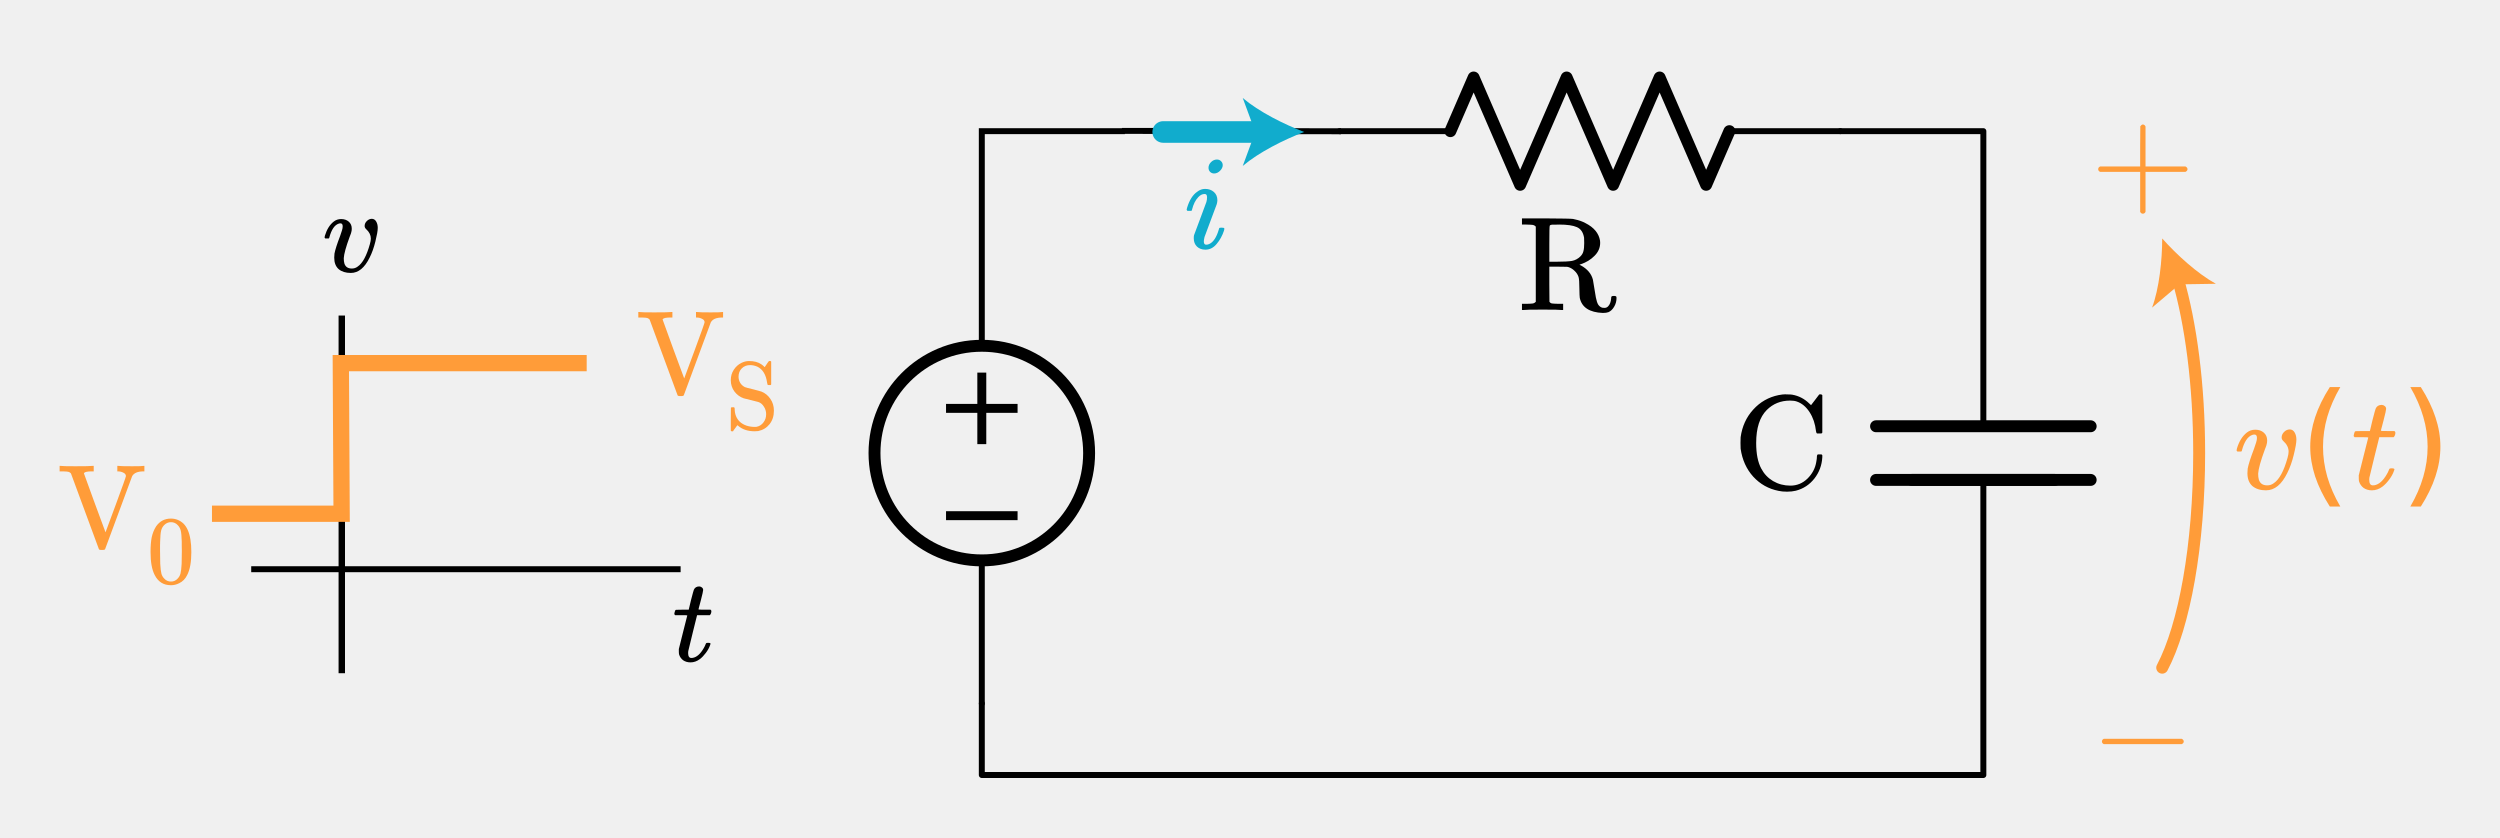
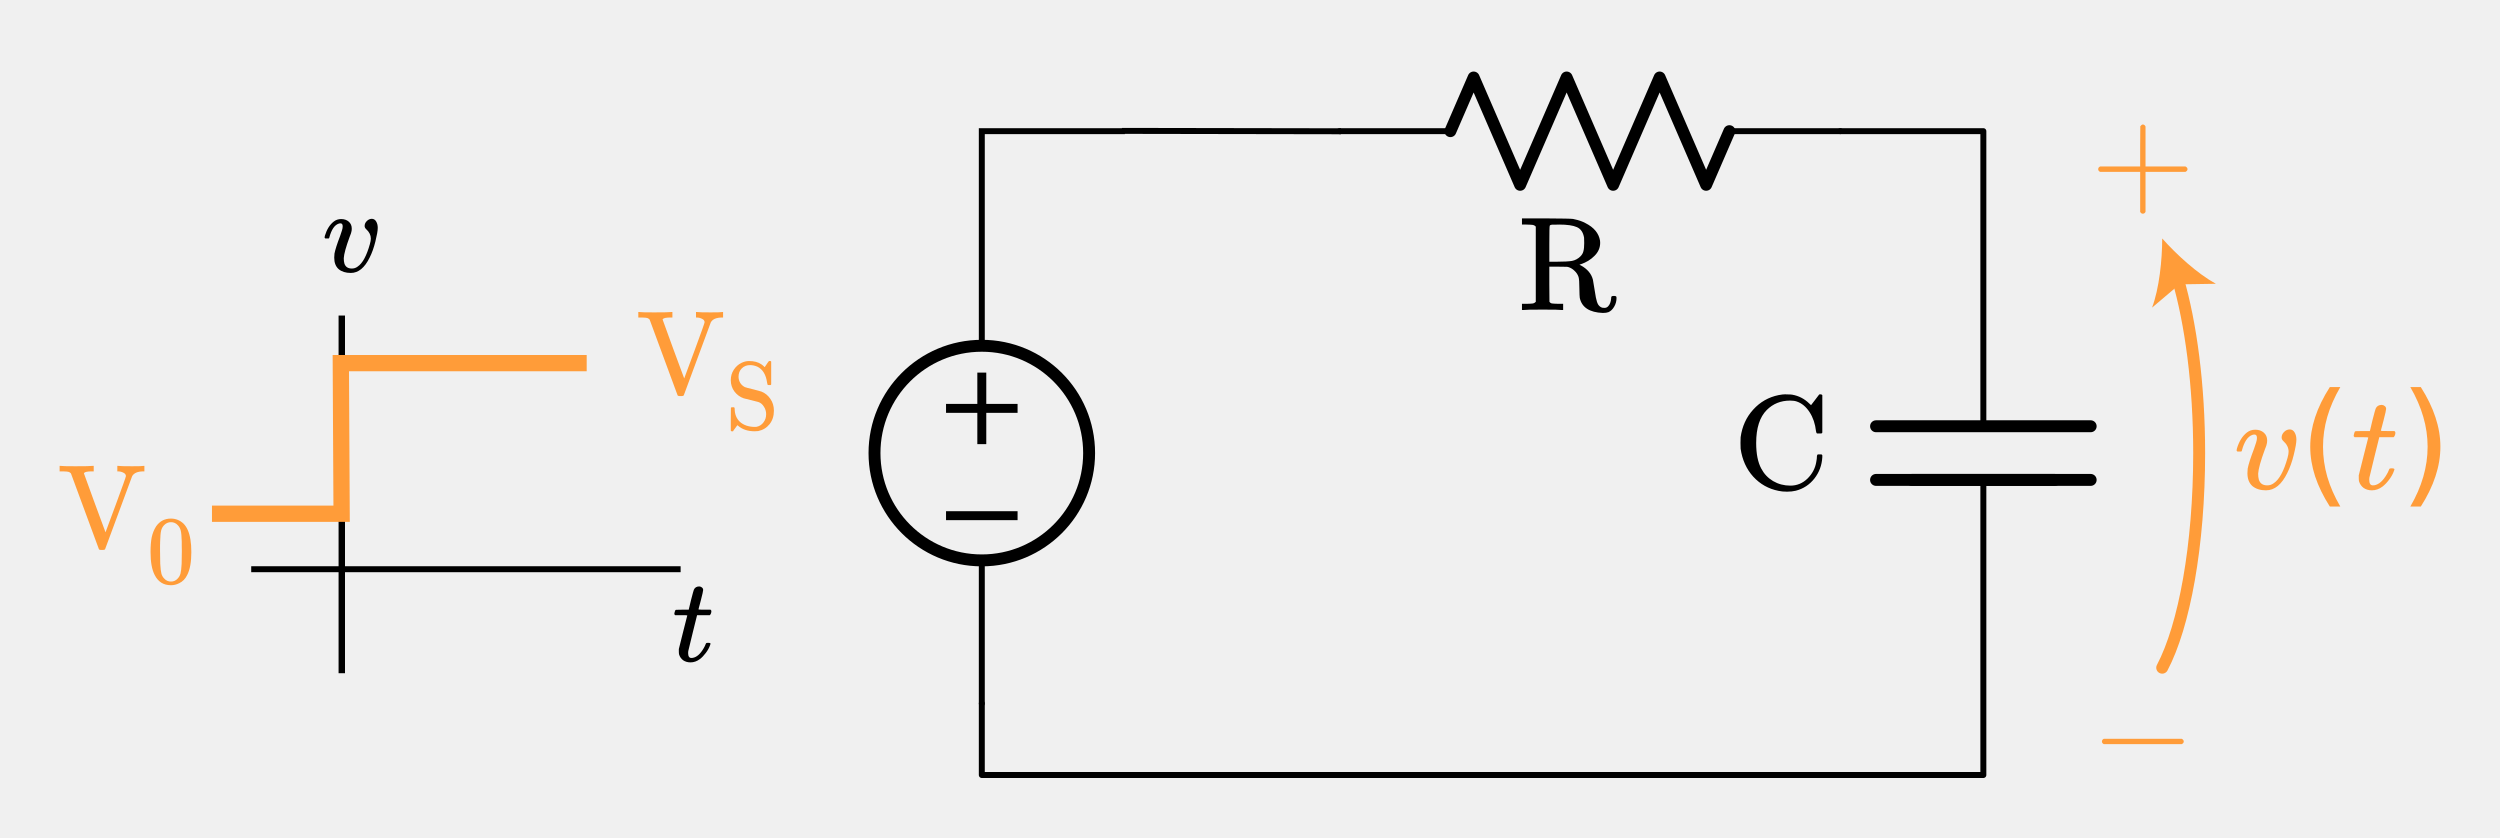
<svg xmlns="http://www.w3.org/2000/svg" version="1.1" id="Layer_1" x="0px" y="0px" viewBox="0 0 419.35 140.5" xml:space="preserve" width="419.35" height="140.5">
  <defs id="defs4921" />
  <style type="text/css" id="style4823">
	.st0{fill:none;stroke:#000000;stroke-width:0.5;stroke-linecap:round;stroke-miterlimit:10;}
	.st1{fill:none;stroke:#000000;stroke-width:0.5;stroke-miterlimit:10;}
	.st2{fill:none;stroke:#11ACCD;stroke-width:3;stroke-linecap:round;stroke-miterlimit:10;}
	.st3{fill:#11ACCD;}
	.st4{fill:none;stroke:#11ACCD;stroke-width:4;stroke-miterlimit:10;}
	.st5{fill:none;stroke:#000000;stroke-linecap:round;stroke-linejoin:round;stroke-miterlimit:10;}
	.st6{fill:none;stroke:#000000;stroke-width:2;stroke-linecap:round;stroke-linejoin:round;stroke-miterlimit:10;}
	.st7{fill:none;stroke:#000000;stroke-width:2;stroke-miterlimit:10;}
	.st8{fill:none;stroke:#000000;stroke-linecap:round;stroke-miterlimit:10;}
	.st9{fill:none;stroke:#000000;stroke-width:1.5;stroke-miterlimit:10;}
	.st10{fill:none;stroke:#000000;stroke-width:1.5;stroke-linecap:round;stroke-miterlimit:10;}
	.st11{fill:none;stroke:#000000;stroke-width:2;stroke-linecap:round;stroke-miterlimit:10;}
	.st12{fill:none;}
	.st13{stroke:#000000;stroke-linecap:round;stroke-linejoin:round;stroke-miterlimit:10;}
	.st14{fill:none;stroke:#000000;stroke-miterlimit:10;}
	.st15{fill:#FFFFFF;stroke:#000000;stroke-miterlimit:10;}
	.st16{fill:#FF9C39;}
	.st17{fill:none;stroke:#E07D10;stroke-width:2;stroke-linecap:round;stroke-miterlimit:10;}
	.st18{fill:#E07D10;}
	.st19{fill:none;stroke:#FF9C39;stroke-width:2;stroke-linecap:round;stroke-miterlimit:10;}
	.st20{fill:none;stroke:#FF9C39;stroke-width:3;stroke-linecap:round;stroke-miterlimit:10;}
	.st21{fill:none;stroke:#1FAB54;stroke-width:3;stroke-miterlimit:10;}
	.st22{fill:#1FAB54;}
	.st23{font-family:'KaTeX_Main-Regular';}
	.st24{font-size:21px;}
	.st25{font-family:'KaTeX_Main-Italic';}
	.st26{fill:none;stroke:#11ACCD;stroke-width:2;stroke-linecap:round;stroke-miterlimit:10;}
</style>
  <circle style="fill:none;stroke:#000000;stroke-width:2;stroke-miterlimit:10" id="circle4843" r="18" cy="76" cx="164.688" class="st7" />
  <path style="color:#000000;font-style:normal;font-variant:normal;font-weight:normal;font-stretch:normal;font-size:medium;line-height:normal;font-family:sans-serif;text-indent:0;text-align:start;text-decoration:none;text-decoration-line:none;text-decoration-style:solid;text-decoration-color:#000000;letter-spacing:normal;word-spacing:normal;text-transform:none;direction:ltr;block-progression:tb;writing-mode:lr-tb;baseline-shift:baseline;text-anchor:start;white-space:normal;clip-rule:nonzero;display:inline;overflow:visible;visibility:visible;opacity:1;isolation:auto;mix-blend-mode:normal;color-interpolation:sRGB;color-interpolation-filters:linearRGB;solid-color:#000000;solid-opacity:1;fill:#000000;fill-opacity:1;fill-rule:nonzero;stroke:none;stroke-width:1;stroke-linecap:round;stroke-linejoin:miter;stroke-miterlimit:10;stroke-dasharray:none;stroke-dashoffset:0;stroke-opacity:1;color-rendering:auto;image-rendering:auto;shape-rendering:auto;text-rendering:auto;enable-background:accumulate" d="m 164.188,21.5 0,36.5 a 0.5,0.5 0 1 0 1,0 l 0,-35.5 11.465,0 12.035,0 0,-1 -12,0 -12.5,0 z" id="polyline4845" />
  <line style="fill:none;stroke:#000000;stroke-linecap:round;stroke-linejoin:round;stroke-miterlimit:10" id="line4847" y2="118" x2="164.688" y1="94" x1="164.688" class="st5" />
  <line style="fill:none;stroke:#000000;stroke-width:1.5;stroke-miterlimit:10" id="line4849" y2="74.5" x2="164.688" y1="62.5" x1="164.688" class="st9" />
  <line style="fill:none;stroke:#000000;stroke-width:1.5;stroke-miterlimit:10" id="line4851" y2="68.5" x2="170.688" y1="68.5" x1="158.688" class="st9" />
  <line style="fill:none;stroke:#000000;stroke-width:1.5;stroke-miterlimit:10" id="line4853" y2="86.5" x2="170.688" y1="86.5" x1="158.688" class="st9" />
  <g id="g4855" transform="translate(110.6882,-32)">
    <polyline class="st5" points="222,112.5 222,150 222,162 54,162 54,150  " id="polyline4857" style="fill:none;stroke:#000000;stroke-linecap:round;stroke-linejoin:round;stroke-miterlimit:10" />
    <line class="st6" x1="234" y1="112.5" x2="210" y2="112.5" id="line4859" style="fill:none;stroke:#000000;stroke-width:2;stroke-linecap:round;stroke-linejoin:round;stroke-miterlimit:10" />
    <line class="st6" x1="240" y1="112.5" x2="204" y2="112.5" id="line4861" style="fill:none;stroke:#000000;stroke-width:2;stroke-linecap:round;stroke-linejoin:round;stroke-miterlimit:10" />
    <polyline class="st6" points="204,103.5 222,103.5 240,103.5  " id="polyline4863" style="fill:none;stroke:#000000;stroke-width:2;stroke-linecap:round;stroke-linejoin:round;stroke-miterlimit:10" />
    <polyline class="st5" points="222,103.5 222,66 222,54 198,54  " id="polyline4865" style="fill:none;stroke:#000000;stroke-linecap:round;stroke-linejoin:round;stroke-miterlimit:10" />
  </g>
  <g id="g4867" transform="translate(110.6882,-32)">
    <line class="st5" x1="179.4" y1="54" x2="198" y2="54" id="line4869" style="fill:none;stroke:#000000;stroke-linecap:round;stroke-linejoin:round;stroke-miterlimit:10" />
    <polyline class="st6" points="132.6,54 136.5,45 144.3,63 152.1,45 159.9,63 167.7,45 175.5,63 179.4,54  " id="polyline4871" style="fill:none;stroke:#000000;stroke-width:2;stroke-linecap:round;stroke-linejoin:round;stroke-miterlimit:10" />
    <line class="st5" x1="114" y1="54" x2="132.6" y2="54" id="line4873" style="fill:none;stroke:#000000;stroke-linecap:round;stroke-linejoin:round;stroke-miterlimit:10" />
    <rect x="114" y="42" class="st12" width="84" height="24" id="rect4875" style="fill:none" />
  </g>
-   <g style="font-style:normal;font-variant:normal;font-weight:normal;font-stretch:normal;font-size:21px;line-height:125%;font-family:KaTeX_Main;-inkscape-font-specification:'KaTeX_Main, Normal';text-align:start;writing-mode:lr-tb;text-anchor:start" id="text4877">
-     <path d="m 257.613,38.006 q -0.225,-0.225 -0.45,-0.27 -0.203,-0.045 -1.125,-0.068 l -0.743,0 0,-1.035 3.938,0 q 4.185,0.022 4.612,0.09 0.068,0.022 0.292,0.068 1.012,0.203 1.8,0.63 2.138,1.08 2.453,2.947 0.022,0.113 0.022,0.36 0,1.26 -0.968,2.205 -0.945,0.945 -2.25,1.373 -0.045,0.022 -0.113,0.045 -0.045,0 -0.09,0.022 l -0.045,0.022 q 0.068,0.068 0.247,0.135 1.62,0.9 2.002,2.385 0.022,0.09 0.247,1.485 0.225,1.395 0.247,1.485 0.158,0.81 0.383,1.192 0.247,0.383 0.63,0.517 0.09,0.045 0.383,0.045 l 0.113,0 q 0.292,0 0.54,-0.247 0.45,-0.45 0.517,-1.35 0,-0.247 0.068,-0.315 0.09,-0.09 0.383,-0.09 0.27,0 0.36,0.068 0.09,0.045 0.09,0.27 0,0.81 -0.405,1.485 -0.383,0.652 -0.945,0.9 -0.36,0.135 -0.945,0.135 -3.353,-0.135 -3.87,-2.52 -0.045,-0.247 -0.068,-1.643 0,-1.395 -0.135,-1.867 -0.203,-0.608 -0.675,-1.035 -0.45,-0.45 -1.035,-0.63 l -0.225,-0.045 -1.485,-0.022 -1.485,0 0,2.947 0.022,2.947 q 0.158,0.225 0.383,0.27 0.247,0.045 1.17,0.068 l 0.743,0 0,1.035 -0.247,0 q -0.36,-0.068 -3.195,-0.068 -2.857,0 -3.217,0.068 l -0.247,0 0,-1.035 0.743,0 q 0.922,-0.022 1.125,-0.068 0.225,-0.045 0.45,-0.27 l 0,-12.623 z m 8.1,1.867 q -0.225,-1.35 -1.215,-1.778 -0.968,-0.427 -2.97,-0.427 -0.338,0 -0.765,0.022 -0.427,0 -0.45,0 -0.292,0.022 -0.36,0.18 -0.068,0.09 -0.068,3.06 l 0,2.97 1.305,0 q 1.688,0 2.498,-0.135 0.81,-0.158 1.417,-0.765 0.383,-0.383 0.495,-0.855 0.135,-0.472 0.135,-1.373 0,-0.72 -0.022,-0.9 z" style="font-size:22.5px" id="path4219" />
+   <g aria-label="R" style="font-style:normal;font-variant:normal;font-weight:normal;font-stretch:normal;font-size:21px;line-height:0%;font-family:KaTeX_Main;-inkscape-font-specification:'KaTeX_Main, Normal';text-align:start;writing-mode:lr-tb;text-anchor:start" id="text4877">
+     <path d="m 257.613,38.006 q -0.225,-0.225 -0.45,-0.27 -0.203,-0.045 -1.125,-0.068 h -0.743 v -1.035 h 3.938 q 4.185,0.022 4.612,0.09 0.068,0.022 0.292,0.068 1.012,0.203 1.8,0.63 2.138,1.08 2.453,2.947 0.022,0.113 0.022,0.36 0,1.26 -0.968,2.205 -0.945,0.945 -2.25,1.373 -0.045,0.022 -0.113,0.045 -0.045,0 -0.09,0.022 l -0.045,0.022 q 0.068,0.068 0.247,0.135 1.62,0.9 2.002,2.385 0.022,0.09 0.247,1.485 0.225,1.395 0.247,1.485 0.158,0.81 0.383,1.192 0.247,0.383 0.63,0.517 0.09,0.045 0.383,0.045 h 0.113 q 0.292,0 0.54,-0.247 0.45,-0.45 0.517,-1.35 0,-0.247 0.068,-0.315 0.09,-0.09 0.383,-0.09 0.27,0 0.36,0.068 0.09,0.045 0.09,0.27 0,0.81 -0.405,1.485 -0.383,0.652 -0.945,0.9 -0.36,0.135 -0.945,0.135 -3.353,-0.135 -3.87,-2.52 -0.045,-0.247 -0.068,-1.643 0,-1.395 -0.135,-1.867 -0.203,-0.608 -0.675,-1.035 -0.45,-0.45 -1.035,-0.63 l -0.225,-0.045 -1.485,-0.022 h -1.485 v 2.947 l 0.022,2.947 q 0.158,0.225 0.383,0.27 0.247,0.045 1.17,0.068 h 0.743 v 1.035 h -0.247 q -0.36,-0.068 -3.195,-0.068 -2.857,0 -3.217,0.068 h -0.247 v -1.035 h 0.743 q 0.922,-0.022 1.125,-0.068 0.225,-0.045 0.45,-0.27 z m 8.1,1.867 q -0.225,-1.35 -1.215,-1.778 -0.968,-0.427 -2.97,-0.427 -0.338,0 -0.765,0.022 -0.427,0 -0.45,0 -0.292,0.022 -0.36,0.18 -0.068,0.09 -0.068,3.06 v 2.97 h 1.305 q 1.688,0 2.498,-0.135 0.81,-0.158 1.417,-0.765 0.383,-0.383 0.495,-0.855 0.135,-0.472 0.135,-1.373 0,-0.72 -0.022,-0.9 z" style="font-size:22.5px" id="path1036" />
  </g>
-   <g style="font-style:normal;font-variant:normal;font-weight:normal;font-stretch:normal;font-size:21px;line-height:125%;font-family:KaTeX_Main;-inkscape-font-specification:'KaTeX_Main, Normal';text-align:start;writing-mode:lr-tb;text-anchor:start" id="text4879">
-     <path d="m 305.539,76.218 0.135,0.135 0,0.338 q -0.113,2.025 -1.327,3.578 -1.215,1.552 -3.127,2.047 -0.652,0.158 -1.462,0.158 -0.833,0 -1.417,-0.135 -2.52,-0.495 -4.253,-2.385 -1.71,-1.89 -2.115,-4.68 -0.022,-0.203 -0.022,-0.968 0,-0.743 0.022,-0.968 0.383,-2.745 2.115,-4.635 1.732,-1.913 4.253,-2.43 0.72,-0.135 1.147,-0.135 0.045,0 0.18,0.022 0.135,0 0.203,0 0.54,0 0.765,0.045 1.643,0.292 2.857,1.485 l 0.292,0.27 0.675,-0.877 q 0.608,-0.833 0.698,-0.922 0.022,0 0.09,0 0.068,-0.022 0.135,-0.022 0.158,0 0.292,0.135 l 0,6.3 -0.135,0.135 -0.765,0 q -0.135,-0.135 -0.158,-0.383 -0.203,-1.845 -1.08,-3.195 -0.877,-1.35 -2.138,-1.778 -0.427,-0.158 -1.125,-0.158 -2.34,0 -3.915,1.575 -1.778,1.778 -1.778,5.535 0,2.723 0.855,4.298 0.698,1.327 1.98,2.092 1.305,0.765 2.902,0.765 1.643,0 2.857,-1.17 1.215,-1.192 1.485,-2.79 0.113,-0.562 0.113,-0.99 0,-0.158 0.135,-0.292 l 0.63,0 z" style="font-size:22.5px" id="path4216" />
+   <g aria-label="C" style="font-style:normal;font-variant:normal;font-weight:normal;font-stretch:normal;font-size:21px;line-height:0%;font-family:KaTeX_Main;-inkscape-font-specification:'KaTeX_Main, Normal';text-align:start;writing-mode:lr-tb;text-anchor:start" id="text4879">
+     <path d="m 305.539,76.218 0.135,0.135 v 0.338 q -0.113,2.025 -1.327,3.578 -1.215,1.552 -3.127,2.047 -0.652,0.158 -1.462,0.158 -0.833,0 -1.417,-0.135 -2.52,-0.495 -4.253,-2.385 -1.71,-1.89 -2.115,-4.68 -0.022,-0.203 -0.022,-0.968 0,-0.743 0.022,-0.968 0.383,-2.745 2.115,-4.635 1.732,-1.913 4.253,-2.43 0.72,-0.135 1.147,-0.135 0.045,0 0.18,0.022 0.135,0 0.203,0 0.54,0 0.765,0.045 1.643,0.292 2.857,1.485 l 0.292,0.27 0.675,-0.877 q 0.608,-0.833 0.698,-0.922 0.022,0 0.09,0 0.068,-0.022 0.135,-0.022 0.158,0 0.292,0.135 v 6.3 l -0.135,0.135 h -0.765 q -0.135,-0.135 -0.158,-0.383 -0.203,-1.845 -1.08,-3.195 -0.877,-1.35 -2.138,-1.778 -0.427,-0.158 -1.125,-0.158 -2.34,0 -3.915,1.575 -1.778,1.778 -1.778,5.535 0,2.723 0.855,4.298 0.698,1.327 1.98,2.092 1.305,0.765 2.902,0.765 1.643,0 2.857,-1.17 1.215,-1.192 1.485,-2.79 0.113,-0.562 0.113,-0.99 0,-0.158 0.135,-0.292 z" style="font-size:22.5px" id="path1033" />
  </g>
-   <g style="font-style:normal;font-variant:normal;font-weight:normal;font-stretch:normal;font-size:22.5px;line-height:125%;font-family:KaTeX_Main;-inkscape-font-specification:'KaTeX_Main, Normal';text-align:start;writing-mode:lr-tb;text-anchor:start;fill:#ff9c39" id="text4881">
-     <path d="m 352.894,124.826 q -0.315,-0.158 -0.315,-0.45 0,-0.292 0.315,-0.45 l 13.072,0 q 0.338,0.18 0.338,0.45 0,0.27 -0.338,0.45 l -13.072,0 z" style="font-style:normal;font-variant:normal;font-weight:normal;font-stretch:normal;font-size:22.5px;line-height:125%;font-family:KaTeX_Main;-inkscape-font-specification:'KaTeX_Main, Normal';text-align:start;writing-mode:lr-tb;text-anchor:start;fill:#ff9c39" id="path4213" />
+   <g aria-label="−" style="font-style:normal;font-variant:normal;font-weight:normal;font-stretch:normal;font-size:22.5px;line-height:0%;font-family:KaTeX_Main;-inkscape-font-specification:'KaTeX_Main, Normal';text-align:start;writing-mode:lr-tb;text-anchor:start;fill:#ff9c39" id="text4881">
+     <path d="m 352.894,124.826 q -0.315,-0.158 -0.315,-0.45 0,-0.292 0.315,-0.45 h 13.072 q 0.338,0.18 0.338,0.45 0,0.27 -0.338,0.45 z" style="font-style:normal;font-variant:normal;font-weight:normal;font-stretch:normal;font-size:22.5px;line-height:0%;font-family:KaTeX_Main;-inkscape-font-specification:'KaTeX_Main, Normal';text-align:start;writing-mode:lr-tb;text-anchor:start;fill:#ff9c39" id="path1030" />
  </g>
-   <g style="font-style:normal;font-variant:normal;font-weight:normal;font-stretch:normal;font-size:21px;line-height:125%;font-family:KaTeX_Math;-inkscape-font-specification:'KaTeX_Math, Normal';text-align:start;writing-mode:lr-tb;text-anchor:start;fill:#ff9c39" id="text4883">
-     <path d="m 380.111,82.248 q -1.44,0 -2.295,-0.72 -0.833,-0.743 -0.833,-2.16 0,-0.405 0.045,-0.765 0.203,-1.08 1.058,-3.308 l 0.36,-1.08 q 0.135,-0.405 0.135,-0.765 0,-0.562 -0.427,-0.562 -0.158,0 -0.36,0.068 -1.147,0.405 -1.732,2.587 0,0.022 -0.022,0.09 -0.022,0.045 -0.045,0.068 0,0 -0.022,0.022 -0.022,0.022 -0.09,0.022 -0.045,0 -0.09,0 -0.045,0 -0.18,0 l -0.315,0 q -0.135,-0.135 -0.135,-0.203 0,-0.068 0.068,-0.338 0.54,-1.778 1.665,-2.655 0.608,-0.472 1.395,-0.472 0.877,0 1.44,0.495 0.562,0.495 0.562,1.305 0,0.383 -0.068,0.585 0,0.158 -0.338,0.99 -1.035,2.812 -1.103,4.005 0,0.608 0.113,0.99 0.292,0.968 1.417,0.968 0.608,0 1.08,-0.36 1.395,-0.922 2.317,-4.253 0.18,-0.63 0.18,-1.035 0,-0.99 -0.877,-1.778 -0.292,-0.27 -0.292,-0.608 0,-0.517 0.405,-0.922 0.427,-0.427 0.945,-0.427 0.54,0 0.833,0.517 0.292,0.495 0.292,1.192 0,0.787 -0.45,2.587 -0.427,1.732 -1.08,3.015 -1.417,2.902 -3.555,2.902 z" style="font-size:22.5px" id="path4204" />
-     <path d="m 392.563,64.928 q -1.472,2.527 -2.186,4.999 -0.714,2.472 -0.714,5.01 0,2.538 0.714,5.032 0.725,2.483 2.186,4.999 l -1.758,0 q -1.648,-2.582 -2.472,-5.076 -0.813,-2.494 -0.813,-4.955 0,-2.45 0.813,-4.933 0.813,-2.483 2.472,-5.076 l 1.758,0 z" style="font-size:22.5px" id="path4206" />
-     <path d="m 394.961,73.338 q -0.158,-0.158 -0.158,-0.225 0,-0.09 0.068,-0.36 0.09,-0.292 0.113,-0.315 0.045,-0.113 0.203,-0.113 0.18,-0.022 1.147,-0.022 l 1.192,0 0.427,-1.8 q 0.472,-1.823 0.54,-1.958 0.27,-0.63 1.035,-0.63 0.292,0.022 0.495,0.203 0.225,0.18 0.225,0.472 0,0.27 -0.427,1.913 -0.09,0.383 -0.225,0.855 -0.113,0.45 -0.18,0.675 l -0.045,0.225 q 0,0.045 1.125,0.045 l 1.147,0 q 0.158,0.158 0.158,0.247 0,0.495 -0.292,0.787 l -2.408,0 -0.81,3.263 q -0.833,3.353 -0.855,3.533 -0.022,0.113 -0.022,0.338 0,0.945 0.608,0.945 0.158,0 0.27,-0.022 1.125,-0.203 2.047,-1.8 0.225,-0.36 0.405,-0.833 0.045,-0.135 0.113,-0.158 0.068,-0.045 0.338,-0.045 0.45,0 0.45,0.18 0,0.045 -0.09,0.27 -0.247,0.72 -0.81,1.462 -0.54,0.72 -1.103,1.147 -0.833,0.63 -1.778,0.63 -0.81,0 -1.395,-0.405 -0.562,-0.427 -0.765,-1.103 -0.045,-0.18 -0.045,-0.608 l 0,-0.405 0.787,-3.15 q 0.787,-3.172 0.81,-3.195 0,-0.045 -1.147,-0.045 l -1.147,0 z" style="font-size:22.5px" id="path4208" />
-     <path d="m 404.308,64.928 1.758,0 q 1.648,2.593 2.461,5.076 0.824,2.483 0.824,4.933 0,2.461 -0.824,4.955 -0.813,2.494 -2.461,5.076 l -1.758,0 q 1.461,-2.516 2.175,-4.999 0.725,-2.494 0.725,-5.032 0,-2.538 -0.725,-5.01 -0.714,-2.472 -2.175,-4.999 z" style="font-size:22.5px" id="path4210" />
+   <g aria-label="v(t)" style="font-style:normal;font-variant:normal;font-weight:normal;font-stretch:normal;font-size:21px;line-height:0%;font-family:KaTeX_Math;-inkscape-font-specification:'KaTeX_Math, Normal';text-align:start;writing-mode:lr-tb;text-anchor:start;fill:#ff9c39" id="text4883">
+     <path d="m 380.111,82.248 q -1.44,0 -2.295,-0.72 -0.833,-0.743 -0.833,-2.16 0,-0.405 0.045,-0.765 0.203,-1.08 1.058,-3.308 l 0.36,-1.08 q 0.135,-0.405 0.135,-0.765 0,-0.562 -0.427,-0.562 -0.158,0 -0.36,0.068 -1.147,0.405 -1.732,2.587 0,0.022 -0.022,0.09 -0.022,0.045 -0.045,0.068 0,0 -0.022,0.022 -0.022,0.022 -0.09,0.022 -0.045,0 -0.09,0 -0.045,0 -0.18,0 h -0.315 q -0.135,-0.135 -0.135,-0.203 0,-0.068 0.068,-0.338 0.54,-1.778 1.665,-2.655 0.608,-0.472 1.395,-0.472 0.877,0 1.44,0.495 0.562,0.495 0.562,1.305 0,0.383 -0.068,0.585 0,0.158 -0.338,0.99 -1.035,2.812 -1.103,4.005 0,0.608 0.113,0.99 0.292,0.968 1.417,0.968 0.608,0 1.08,-0.36 1.395,-0.922 2.317,-4.253 0.18,-0.63 0.18,-1.035 0,-0.99 -0.877,-1.778 -0.292,-0.27 -0.292,-0.608 0,-0.517 0.405,-0.922 0.427,-0.427 0.945,-0.427 0.54,0 0.833,0.517 0.292,0.495 0.292,1.192 0,0.787 -0.45,2.587 -0.427,1.732 -1.08,3.015 -1.417,2.902 -3.555,2.902 z" style="font-size:22.5px" id="path1021" />
+     <path d="m 392.563,64.928 q -1.472,2.527 -2.186,4.999 -0.714,2.472 -0.714,5.01 0,2.538 0.714,5.032 0.725,2.483 2.186,4.999 h -1.758 q -1.648,-2.582 -2.472,-5.076 -0.813,-2.494 -0.813,-4.955 0,-2.45 0.813,-4.933 0.813,-2.483 2.472,-5.076 z" style="font-size:22.5px" id="path1023" />
+     <path d="m 394.961,73.338 q -0.158,-0.158 -0.158,-0.225 0,-0.09 0.068,-0.36 0.09,-0.292 0.113,-0.315 0.045,-0.113 0.203,-0.113 0.18,-0.022 1.147,-0.022 h 1.192 l 0.427,-1.8 q 0.472,-1.823 0.54,-1.958 0.27,-0.63 1.035,-0.63 0.292,0.022 0.495,0.203 0.225,0.18 0.225,0.472 0,0.27 -0.427,1.913 -0.09,0.383 -0.225,0.855 -0.113,0.45 -0.18,0.675 l -0.045,0.225 q 0,0.045 1.125,0.045 h 1.147 q 0.158,0.158 0.158,0.247 0,0.495 -0.292,0.787 h -2.408 l -0.81,3.263 q -0.833,3.353 -0.855,3.533 -0.022,0.113 -0.022,0.338 0,0.945 0.608,0.945 0.158,0 0.27,-0.022 1.125,-0.203 2.047,-1.8 0.225,-0.36 0.405,-0.833 0.045,-0.135 0.113,-0.158 0.068,-0.045 0.338,-0.045 0.45,0 0.45,0.18 0,0.045 -0.09,0.27 -0.247,0.72 -0.81,1.462 -0.54,0.72 -1.103,1.147 -0.833,0.63 -1.778,0.63 -0.81,0 -1.395,-0.405 -0.562,-0.427 -0.765,-1.103 -0.045,-0.18 -0.045,-0.608 v -0.405 l 0.787,-3.15 q 0.787,-3.172 0.81,-3.195 0,-0.045 -1.147,-0.045 z" style="font-size:22.5px" id="path1025" />
+     <path d="m 404.308,64.928 h 1.758 q 1.648,2.593 2.461,5.076 0.824,2.483 0.824,4.933 0,2.461 -0.824,4.955 -0.813,2.494 -2.461,5.076 h -1.758 q 1.461,-2.516 2.175,-4.999 0.725,-2.494 0.725,-5.032 0,-2.538 -0.725,-5.01 -0.714,-2.472 -2.175,-4.999 z" style="font-size:22.5px" id="path1027" />
  </g>
-   <g style="font-style:normal;font-variant:normal;font-weight:normal;font-stretch:normal;font-size:20px;line-height:125%;font-family:KaTeX_Main;-inkscape-font-specification:'KaTeX_Main, Normal';text-align:start;writing-mode:lr-tb;text-anchor:start;fill:#ff9c39" id="text4887">
-     <path d="m 11.9,79.409 q -0.22,-0.22 -0.4,-0.26 -0.18,-0.06 -0.92,-0.08 l -0.58,0 0,-0.92 0.18,0 q 0.28,0.06 2.48,0.06 2.4,0 2.84,-0.06 l 0.22,0 0,0.92 -0.42,0 q -0.92,0.02 -1.14,0.22 -0.08,0.06 -0.08,0.12 0,0.04 1.8,4.96 1.8,4.92 1.82,4.92 0.78,-2.1 1.72,-4.64 1.7,-4.6 1.7,-4.78 0,-0.38 -0.42,-0.58 -0.42,-0.22 -0.92,-0.22 l -0.1,0 0,-0.92 0.18,0 q 0.34,0.06 2.3,0.06 1.72,0 1.94,-0.06 l 0.12,0 0,0.92 -0.14,0 q -1.48,0 -1.92,0.82 0,0.02 -2.26,6.1 -2.24,6.08 -2.26,6.1 -0.06,0.16 -0.36,0.16 l -0.18,0 -0.18,0 q -0.28,0 -0.34,-0.16 -0.04,-0.04 -2.34,-6.34 -2.34,-6.28 -2.34,-6.34 z" style="font-style:normal;font-variant:normal;font-weight:normal;font-stretch:normal;font-size:20px;line-height:125%;font-family:KaTeX_Main;-inkscape-font-specification:'KaTeX_Main, Normal';text-align:start;writing-mode:lr-tb;text-anchor:start;fill:#ff9c39" id="path4199" />
-     <path d="m 26.18,88.303 q 0.91,-1.316 2.486,-1.316 1.186,0 2.08,0.812 0.439,0.422 0.748,1.105 0.601,1.349 0.601,3.705 0,2.519 -0.699,3.851 -0.455,0.943 -1.333,1.365 -0.682,0.341 -1.381,0.341 -1.869,0 -2.73,-1.706 -0.699,-1.333 -0.699,-3.851 0,-1.511 0.195,-2.486 0.211,-0.991 0.731,-1.82 z m 3.656,-0.195 q -0.471,-0.52 -1.154,-0.52 -0.682,0 -1.17,0.52 -0.357,0.374 -0.487,0.91 -0.13,0.536 -0.163,1.853 0,0.098 -0.016,0.634 0,0.536 0,0.894 0,1.56 0.033,2.178 0.065,1.137 0.195,1.641 0.13,0.487 0.487,0.845 0.439,0.487 1.121,0.487 0.666,0 1.105,-0.487 0.357,-0.357 0.487,-0.845 0.13,-0.504 0.195,-1.641 0.033,-0.618 0.033,-2.178 0,-0.357 -0.016,-0.894 0,-0.536 0,-0.634 -0.033,-1.316 -0.163,-1.853 -0.13,-0.536 -0.487,-0.91 z" style="font-size:16.25px" id="path4201" />
+   <g aria-label="V0" style="font-style:normal;font-variant:normal;font-weight:normal;font-stretch:normal;font-size:20px;line-height:0%;font-family:KaTeX_Main;-inkscape-font-specification:'KaTeX_Main, Normal';text-align:start;writing-mode:lr-tb;text-anchor:start;fill:#ff9c39" id="text4887">
+     <path d="m 11.9,79.409 q -0.22,-0.22 -0.4,-0.26 -0.18,-0.06 -0.92,-0.08 H 10 v -0.92 H 10.18 q 0.28,0.06 2.48,0.06 2.4,0 2.84,-0.06 h 0.22 v 0.92 H 15.3 q -0.92,0.02 -1.14,0.22 -0.08,0.06 -0.08,0.12 0,0.04 1.8,4.96 1.8,4.92 1.82,4.92 0.78,-2.1 1.72,-4.64 1.7,-4.6 1.7,-4.78 0,-0.38 -0.42,-0.58 -0.42,-0.22 -0.92,-0.22 h -0.1 v -0.92 h 0.18 q 0.34,0.06 2.3,0.06 1.72,0 1.94,-0.06 h 0.12 v 0.92 h -0.14 q -1.48,0 -1.92,0.82 0,0.02 -2.26,6.1 -2.24,6.08 -2.26,6.1 -0.06,0.16 -0.36,0.16 H 17.1 16.92 q -0.28,0 -0.34,-0.16 -0.04,-0.04 -2.34,-6.34 -2.34,-6.28 -2.34,-6.34 z" style="font-style:normal;font-variant:normal;font-weight:normal;font-stretch:normal;font-size:20px;line-height:0%;font-family:KaTeX_Main;-inkscape-font-specification:'KaTeX_Main, Normal';text-align:start;writing-mode:lr-tb;text-anchor:start;fill:#ff9c39" id="path1016" />
+     <path d="m 26.18,88.303 q 0.91,-1.316 2.486,-1.316 1.186,0 2.08,0.812 0.439,0.422 0.748,1.105 0.601,1.349 0.601,3.705 0,2.519 -0.699,3.851 -0.455,0.943 -1.333,1.365 -0.682,0.341 -1.381,0.341 -1.869,0 -2.73,-1.706 -0.699,-1.333 -0.699,-3.851 0,-1.511 0.195,-2.486 0.211,-0.991 0.731,-1.82 z m 3.656,-0.195 q -0.471,-0.52 -1.154,-0.52 -0.682,0 -1.17,0.52 -0.357,0.374 -0.487,0.91 -0.13,0.536 -0.163,1.853 0,0.098 -0.016,0.634 0,0.536 0,0.894 0,1.56 0.033,2.178 0.065,1.137 0.195,1.641 0.13,0.487 0.487,0.845 0.439,0.487 1.121,0.487 0.666,0 1.105,-0.487 0.357,-0.357 0.487,-0.845 0.13,-0.504 0.195,-1.641 0.033,-0.618 0.033,-2.178 0,-0.357 -0.016,-0.894 0,-0.536 0,-0.634 -0.033,-1.316 -0.163,-1.853 -0.13,-0.536 -0.487,-0.91 z" style="font-size:16.25px" id="path1018" />
  </g>
-   <g style="font-style:normal;font-variant:normal;font-weight:normal;font-stretch:normal;font-size:20px;line-height:125%;font-family:KaTeX_Main;-inkscape-font-specification:'KaTeX_Main, Normal';text-align:start;writing-mode:lr-tb;text-anchor:start;fill:#ff9c39;fill-opacity:1;stroke:none;stroke-opacity:1" id="text4893">
-     <path d="m 108.968,53.6 q -0.22,-0.22 -0.4,-0.26 -0.18,-0.06 -0.92,-0.08 l -0.58,0 0,-0.92 0.18,0 q 0.28,0.06 2.48,0.06 2.4,0 2.84,-0.06 l 0.22,0 0,0.92 -0.42,0 q -0.92,0.02 -1.14,0.22 -0.08,0.06 -0.08,0.12 0,0.04 1.8,4.96 1.8,4.92 1.82,4.92 0.78,-2.1 1.72,-4.64 1.7,-4.6 1.7,-4.78 0,-0.38 -0.42,-0.58 -0.42,-0.22 -0.92,-0.22 l -0.1,0 0,-0.92 0.18,0 q 0.34,0.06 2.3,0.06 1.72,0 1.94,-0.06 l 0.12,0 0,0.92 -0.14,0 q -1.48,0 -1.92,0.82 0,0.02 -2.26,6.1 -2.24,6.08 -2.26,6.1 -0.06,0.16 -0.36,0.16 l -0.18,0 -0.18,0 q -0.28,0 -0.34,-0.16 -0.04,-0.04 -2.34,-6.34 -2.34,-6.28 -2.34,-6.34 z" style="font-style:normal;font-variant:normal;font-weight:normal;font-stretch:normal;font-size:20px;line-height:125%;font-family:KaTeX_Main;-inkscape-font-specification:'KaTeX_Main, Normal';text-align:start;writing-mode:lr-tb;text-anchor:start;fill:#ff9c39;fill-opacity:1;stroke:none;stroke-opacity:1" id="path4194" />
-     <path d="m 123.134,68.312 q 0.098,0.098 0.098,0.211 0,1.446 0.926,2.275 0.943,0.812 2.486,0.812 0.195,0 0.26,-0.016 0.715,-0.146 1.154,-0.731 0.455,-0.585 0.455,-1.381 0,-0.699 -0.374,-1.268 -0.357,-0.585 -0.926,-0.78 -0.91,-0.228 -1.202,-0.309 -1.219,-0.292 -1.251,-0.309 -0.943,-0.325 -1.56,-1.137 -0.618,-0.829 -0.618,-1.917 0,-0.975 0.504,-1.739 0.504,-0.764 1.251,-1.137 0.65,-0.325 1.3,-0.325 1.284,0 2.08,0.552 0.244,0.163 0.552,0.471 l 0.341,-0.504 q 0.081,-0.114 0.163,-0.244 0.098,-0.13 0.163,-0.211 l 0.049,-0.065 q 0.016,0 0.065,0 0.049,-0.016 0.098,-0.016 0.114,0 0.211,0.098 l 0,3.851 -0.098,0.098 -0.292,0 q -0.179,0 -0.211,-0.049 -0.033,-0.049 -0.081,-0.325 -0.276,-2.047 -1.641,-2.714 -0.601,-0.26 -1.219,-0.26 -0.845,0 -1.397,0.552 -0.536,0.536 -0.536,1.397 0,0.552 0.276,1.024 0.276,0.455 0.78,0.715 0.163,0.081 1.528,0.406 1.154,0.309 1.235,0.341 0.926,0.357 1.511,1.219 0.601,0.845 0.601,1.999 0,1.333 -0.731,2.259 -0.731,0.91 -1.917,1.154 -0.163,0.033 -0.585,0.033 -1.722,0 -2.795,-0.943 -0.081,-0.081 -0.114,-0.065 -0.065,0.081 -0.244,0.341 -0.179,0.244 -0.325,0.439 -0.146,0.211 -0.146,0.228 -0.033,0.016 -0.163,0.016 -0.114,0 -0.211,-0.098 l 0,-1.901 q 0,-1.934 0.016,-1.966 0.033,-0.081 0.325,-0.081 l 0.211,0 z" style="font-size:16.25px" id="path4196" />
+   <g aria-label="VS" style="font-style:normal;font-variant:normal;font-weight:normal;font-stretch:normal;font-size:20px;line-height:0%;font-family:KaTeX_Main;-inkscape-font-specification:'KaTeX_Main, Normal';text-align:start;writing-mode:lr-tb;text-anchor:start;fill:#ff9c39;fill-opacity:1;stroke:none;stroke-opacity:1" id="text4893">
+     <path d="m 108.968,53.6 q -0.22,-0.22 -0.4,-0.26 -0.18,-0.06 -0.92,-0.08 h -0.58 v -0.92 h 0.18 q 0.28,0.06 2.48,0.06 2.4,0 2.84,-0.06 h 0.22 v 0.92 h -0.42 q -0.92,0.02 -1.14,0.22 -0.08,0.06 -0.08,0.12 0,0.04 1.8,4.96 1.8,4.92 1.82,4.92 0.78,-2.1 1.72,-4.64 1.7,-4.6 1.7,-4.78 0,-0.38 -0.42,-0.58 -0.42,-0.22 -0.92,-0.22 h -0.1 v -0.92 h 0.18 q 0.34,0.06 2.3,0.06 1.72,0 1.94,-0.06 h 0.12 v 0.92 h -0.14 q -1.48,0 -1.92,0.82 0,0.02 -2.26,6.1 -2.24,6.08 -2.26,6.1 -0.06,0.16 -0.36,0.16 h -0.18 -0.18 q -0.28,0 -0.34,-0.16 -0.04,-0.04 -2.34,-6.34 -2.34,-6.28 -2.34,-6.34 z" style="font-style:normal;font-variant:normal;font-weight:normal;font-stretch:normal;font-size:20px;line-height:0%;font-family:KaTeX_Main;-inkscape-font-specification:'KaTeX_Main, Normal';text-align:start;writing-mode:lr-tb;text-anchor:start;fill:#ff9c39;fill-opacity:1;stroke:none;stroke-opacity:1" id="path1011" />
+     <path d="m 123.134,68.312 q 0.098,0.098 0.098,0.211 0,1.446 0.926,2.275 0.943,0.812 2.486,0.812 0.195,0 0.26,-0.016 0.715,-0.146 1.154,-0.731 0.455,-0.585 0.455,-1.381 0,-0.699 -0.374,-1.268 -0.357,-0.585 -0.926,-0.78 -0.91,-0.228 -1.202,-0.309 -1.219,-0.292 -1.251,-0.309 -0.943,-0.325 -1.56,-1.137 -0.618,-0.829 -0.618,-1.917 0,-0.975 0.504,-1.739 0.504,-0.764 1.251,-1.137 0.65,-0.325 1.3,-0.325 1.284,0 2.08,0.552 0.244,0.163 0.552,0.471 l 0.341,-0.504 q 0.081,-0.114 0.163,-0.244 0.098,-0.13 0.163,-0.211 l 0.049,-0.065 q 0.016,0 0.065,0 0.049,-0.016 0.098,-0.016 0.114,0 0.211,0.098 v 3.851 l -0.098,0.098 h -0.292 q -0.179,0 -0.211,-0.049 -0.033,-0.049 -0.081,-0.325 -0.276,-2.047 -1.641,-2.714 -0.601,-0.26 -1.219,-0.26 -0.845,0 -1.397,0.552 -0.536,0.536 -0.536,1.397 0,0.552 0.276,1.024 0.276,0.455 0.78,0.715 0.163,0.081 1.528,0.406 1.154,0.309 1.235,0.341 0.926,0.357 1.511,1.219 0.601,0.845 0.601,1.999 0,1.333 -0.731,2.259 -0.731,0.91 -1.917,1.154 -0.163,0.033 -0.585,0.033 -1.722,0 -2.795,-0.943 -0.081,-0.081 -0.114,-0.065 -0.065,0.081 -0.244,0.341 -0.179,0.244 -0.325,0.439 -0.146,0.211 -0.146,0.228 -0.033,0.016 -0.163,0.016 -0.114,0 -0.211,-0.098 v -1.901 q 0,-1.934 0.016,-1.966 0.033,-0.081 0.325,-0.081 z" style="font-size:16.25px" id="path1013" />
  </g>
-   <g style="font-style:normal;font-variant:normal;font-weight:normal;font-stretch:normal;font-size:22.5px;line-height:125%;font-family:KaTeX_Main;-inkscape-font-specification:'KaTeX_Main, Normal';text-align:start;writing-mode:lr-tb;text-anchor:start;fill:#ff9c39" id="text4897">
-     <path d="m 352.264,28.826 q -0.315,-0.158 -0.315,-0.45 0,-0.292 0.315,-0.45 l 6.728,0 0,-3.375 0.022,-3.375 q 0.225,-0.292 0.427,-0.292 0.292,0 0.45,0.338 l 0,6.705 6.705,0 q 0.338,0.18 0.338,0.45 0,0.27 -0.338,0.45 l -6.705,0 0,6.705 q -0.158,0.315 -0.45,0.315 -0.292,0 -0.45,-0.315 l 0,-6.705 -6.728,0 z" style="font-style:normal;font-variant:normal;font-weight:normal;font-stretch:normal;font-size:22.5px;line-height:125%;font-family:KaTeX_Main;-inkscape-font-specification:'KaTeX_Main, Normal';text-align:start;writing-mode:lr-tb;text-anchor:start;fill:#ff9c39" id="path4191" />
+   <g aria-label="+" style="font-style:normal;font-variant:normal;font-weight:normal;font-stretch:normal;font-size:22.5px;line-height:0%;font-family:KaTeX_Main;-inkscape-font-specification:'KaTeX_Main, Normal';text-align:start;writing-mode:lr-tb;text-anchor:start;fill:#ff9c39" id="text4897">
+     <path d="m 352.264,28.826 q -0.315,-0.158 -0.315,-0.45 0,-0.292 0.315,-0.45 h 6.728 v -3.375 l 0.022,-3.375 q 0.225,-0.292 0.427,-0.292 0.292,0 0.45,0.338 v 6.705 h 6.705 q 0.338,0.18 0.338,0.45 0,0.27 -0.338,0.45 h -6.705 v 6.705 q -0.158,0.315 -0.45,0.315 -0.292,0 -0.45,-0.315 v -6.705 z" style="font-style:normal;font-variant:normal;font-weight:normal;font-stretch:normal;font-size:22.5px;line-height:0%;font-family:KaTeX_Main;-inkscape-font-specification:'KaTeX_Main, Normal';text-align:start;writing-mode:lr-tb;text-anchor:start;fill:#ff9c39" id="path1008" />
  </g>
  <g id="g4899" transform="translate(110.6882,-32)">
    <g id="g4901">
      <path class="st19" d="m 252,144 c 3.7,-7 6.2,-20.5 6.2,-36 0,-11.4 -1.4,-21.8 -3.6,-29.3" id="path4903" style="fill:none;stroke:#ff9c39;stroke-width:2;stroke-linecap:round;stroke-miterlimit:10" />
      <g id="g4905">
        <path class="st16" d="m 252,72 c 2.4,2.7 5.9,5.9 9,7.6 l -6.1,0.1 -4.6,3.9 c 1.2,-3.2 1.7,-8 1.7,-11.6 z" id="path4907" style="fill:#ff9c39" />
      </g>
    </g>
  </g>
  <path style="fill:none;fill-rule:evenodd;stroke:#000000;stroke-width:1px;stroke-linecap:butt;stroke-linejoin:miter;stroke-opacity:1" d="m 188.193,21.954 36.747,0.065" id="path4962" />
  <path style="fill:none;fill-rule:evenodd;stroke:#000000;stroke-width:1px;stroke-linecap:butt;stroke-linejoin:miter;stroke-opacity:1" d="m 42.138,95.481 72.03,0" id="path4964" />
  <path style="fill:none;fill-rule:evenodd;stroke:#000000;stroke-width:1.077;stroke-linecap:butt;stroke-linejoin:miter;stroke-miterlimit:4;stroke-dasharray:none;stroke-opacity:1" d="m 57.332,52.929 0,59.997" id="path4966" />
  <path style="fill:none;fill-rule:evenodd;stroke:#ff9c39;stroke-width:2.731;stroke-linecap:butt;stroke-linejoin:miter;stroke-miterlimit:4;stroke-dasharray:none;stroke-opacity:1" d="m 35.557,86.174 21.745,0 -0.132,-25.266 41.241,0" id="path4968" />
-   <g style="font-style:normal;font-variant:normal;font-weight:normal;font-stretch:normal;font-size:40px;line-height:125%;font-family:KaTeX_Main;-inkscape-font-specification:'KaTeX_Main, Normal';text-align:start;letter-spacing:0px;word-spacing:0px;writing-mode:lr-tb;text-anchor:start;fill:#000000;fill-opacity:1;stroke:none;stroke-width:1px;stroke-linecap:butt;stroke-linejoin:miter;stroke-opacity:1" id="text5098">
-     <path d="m 113.247,103.188 q -0.14,-0.14 -0.14,-0.2 0,-0.08 0.06,-0.32 0.08,-0.26 0.1,-0.28 0.04,-0.1 0.18,-0.1 0.16,-0.02 1.02,-0.02 l 1.06,0 0.38,-1.6 q 0.42,-1.62 0.48,-1.74 0.24,-0.56 0.92,-0.56 0.26,0.02 0.44,0.18 0.2,0.16 0.2,0.42 0,0.24 -0.38,1.7 -0.08,0.34 -0.2,0.76 -0.1,0.4 -0.16,0.6 l -0.04,0.2 q 0,0.04 1,0.04 l 1.02,0 q 0.14,0.14 0.14,0.22 0,0.44 -0.26,0.7 l -2.14,0 -0.72,2.9 q -0.74,2.98 -0.76,3.14 -0.02,0.1 -0.02,0.3 0,0.84 0.54,0.84 0.14,0 0.24,-0.02 1,-0.18 1.82,-1.6 0.2,-0.32 0.36,-0.74 0.04,-0.12 0.1,-0.14 0.06,-0.04 0.3,-0.04 0.4,0 0.4,0.16 0,0.04 -0.08,0.24 -0.22,0.64 -0.72,1.3 -0.48,0.64 -0.98,1.02 -0.74,0.56 -1.58,0.56 -0.72,0 -1.24,-0.36 -0.5,-0.38 -0.68,-0.98 -0.04,-0.16 -0.04,-0.54 l 0,-0.36 0.7,-2.8 q 0.7,-2.82 0.72,-2.84 0,-0.04 -1.02,-0.04 l -1.02,0 z" style="font-style:normal;font-variant:normal;font-weight:normal;font-stretch:normal;font-size:20px;line-height:125%;font-family:KaTeX_Math;-inkscape-font-specification:'KaTeX_Math, Normal';text-align:start;writing-mode:lr-tb;text-anchor:start" id="path4188" />
+   <g aria-label="t" style="font-style:normal;font-variant:normal;font-weight:normal;font-stretch:normal;line-height:0%;font-family:KaTeX_Main;-inkscape-font-specification:'KaTeX_Main, Normal';text-align:start;letter-spacing:0px;word-spacing:0px;writing-mode:lr-tb;text-anchor:start;fill:#000000;fill-opacity:1;stroke:none;stroke-width:1px;stroke-linecap:butt;stroke-linejoin:miter;stroke-opacity:1" id="text5098">
+     <path d="m 113.247,103.188 q -0.14,-0.14 -0.14,-0.2 0,-0.08 0.06,-0.32 0.08,-0.26 0.1,-0.28 0.04,-0.1 0.18,-0.1 0.16,-0.02 1.02,-0.02 h 1.06 l 0.38,-1.6 q 0.42,-1.62 0.48,-1.74 0.24,-0.56 0.92,-0.56 0.26,0.02 0.44,0.18 0.2,0.16 0.2,0.42 0,0.24 -0.38,1.7 -0.08,0.34 -0.2,0.76 -0.1,0.4 -0.16,0.6 l -0.04,0.2 q 0,0.04 1,0.04 h 1.02 q 0.14,0.14 0.14,0.22 0,0.44 -0.26,0.7 h -2.14 l -0.72,2.9 q -0.74,2.98 -0.76,3.14 -0.02,0.1 -0.02,0.3 0,0.84 0.54,0.84 0.14,0 0.24,-0.02 1,-0.18 1.82,-1.6 0.2,-0.32 0.36,-0.74 0.04,-0.12 0.1,-0.14 0.06,-0.04 0.3,-0.04 0.4,0 0.4,0.16 0,0.04 -0.08,0.24 -0.22,0.64 -0.72,1.3 -0.48,0.64 -0.98,1.02 -0.74,0.56 -1.58,0.56 -0.72,0 -1.24,-0.36 -0.5,-0.38 -0.68,-0.98 -0.04,-0.16 -0.04,-0.54 v -0.36 l 0.7,-2.8 q 0.7,-2.82 0.72,-2.84 0,-0.04 -1.02,-0.04 z" style="font-style:normal;font-variant:normal;font-weight:normal;font-stretch:normal;font-size:20px;line-height:125%;font-family:KaTeX_Math;-inkscape-font-specification:'KaTeX_Math, Normal';text-align:start;writing-mode:lr-tb;text-anchor:start" id="path1005" />
  </g>
-   <g style="font-style:normal;font-variant:normal;font-weight:normal;font-stretch:normal;font-size:40px;line-height:125%;font-family:KaTeX_Main;-inkscape-font-specification:'KaTeX_Main, Normal';text-align:start;letter-spacing:0px;word-spacing:0px;writing-mode:lr-tb;text-anchor:start;fill:#000000;fill-opacity:1;stroke:none;stroke-width:1px;stroke-linecap:butt;stroke-linejoin:miter;stroke-opacity:1" id="text5098-2">
-     <path d="m 58.844,45.784 q -1.28,0 -2.04,-0.64 -0.74,-0.66 -0.74,-1.92 0,-0.36 0.04,-0.68 0.18,-0.96 0.94,-2.94 l 0.32,-0.96 q 0.12,-0.36 0.12,-0.68 0,-0.5 -0.38,-0.5 -0.14,0 -0.32,0.06 -1.02,0.36 -1.54,2.3 0,0.02 -0.02,0.08 -0.02,0.04 -0.04,0.06 0,0 -0.02,0.02 -0.02,0.02 -0.08,0.02 -0.04,0 -0.08,0 -0.04,0 -0.16,0 l -0.28,0 q -0.12,-0.12 -0.12,-0.18 0,-0.06 0.06,-0.3 0.48,-1.58 1.48,-2.36 0.54,-0.42 1.24,-0.42 0.78,0 1.28,0.44 0.5,0.44 0.5,1.16 0,0.34 -0.06,0.52 0,0.14 -0.3,0.88 -0.92,2.5 -0.98,3.56 0,0.54 0.1,0.88 0.26,0.86 1.26,0.86 0.54,0 0.96,-0.32 1.24,-0.82 2.06,-3.78 0.16,-0.56 0.16,-0.92 0,-0.88 -0.78,-1.58 -0.26,-0.24 -0.26,-0.54 0,-0.46 0.36,-0.82 0.38,-0.38 0.84,-0.38 0.48,0 0.74,0.46 0.26,0.44 0.26,1.06 0,0.7 -0.4,2.3 -0.38,1.54 -0.96,2.68 -1.26,2.58 -3.16,2.58 z" style="font-style:normal;font-variant:normal;font-weight:normal;font-stretch:normal;font-size:20px;line-height:125%;font-family:KaTeX_Math;-inkscape-font-specification:'KaTeX_Math, Normal';text-align:start;writing-mode:lr-tb;text-anchor:start" id="path4185" />
-   </g>
-   <g transform="translate(80.59526,-89.86239)" id="g5760">
-     <line style="font-family:KaTeX_Main-Regular;fill:none;stroke:#11accd;stroke-width:3.622;stroke-linecap:round;stroke-linejoin:round;stroke-miterlimit:4;stroke-dasharray:none" id="line4509" y2="112" x2="130.267" y1="112" x1="114.52" class="st23" />
-     <g transform="translate(0.1635672,4)" style="stroke-width:2;stroke-miterlimit:4;stroke-dasharray:none" id="g4511">
-       <path style="fill:#11accd;stroke-width:2;stroke-miterlimit:4;stroke-dasharray:none" id="path4513" d="m 138,108 c -3.4,1.3 -7.6,3.4 -10.3,5.7 l 2.1,-5.7 -2.1,-5.7 c 2.7,2.3 6.9,4.4 10.3,5.7 z" class="st22" />
-     </g>
-   </g>
-   <g style="font-style:normal;font-variant:normal;font-weight:normal;font-stretch:normal;font-size:22.5px;line-height:125%;font-family:KaTeX_Math;-inkscape-font-specification:'KaTeX_Math, Normal';text-align:start;letter-spacing:1;writing-mode:lr-tb;text-anchor:start;fill:#11accd;stroke:#11accd;stroke-width:2;stroke-linecap:round;stroke-miterlimit:10" id="text4351">
-     <path d="m 202.716,28.131 q 0,-0.517 0.427,-0.945 0.427,-0.427 0.99,-0.427 0.405,0 0.675,0.27 0.292,0.27 0.292,0.675 0,0.495 -0.45,0.945 -0.45,0.45 -0.99,0.45 -0.405,0 -0.675,-0.27 -0.27,-0.27 -0.27,-0.698 z m -0.517,13.748 q -0.877,0 -1.417,-0.517 -0.54,-0.517 -0.54,-1.395 0,-0.383 0.045,-0.517 0,-0.045 1.035,-2.768 1.035,-2.745 1.035,-2.79 0.113,-0.36 0.113,-0.81 0,-0.54 -0.383,-0.54 l -0.045,0 q -0.54,0 -1.035,0.517 -0.72,0.743 -1.058,2.115 0,0.022 -0.022,0.09 -0.022,0.045 -0.045,0.068 0,0 -0.022,0.022 -0.022,0.022 -0.09,0.022 -0.045,0 -0.09,0 -0.045,0 -0.18,0 l -0.315,0 q -0.135,-0.135 -0.135,-0.203 0,-0.068 0.068,-0.315 0.585,-1.935 1.71,-2.7 0.608,-0.472 1.305,-0.472 0.9,0 1.485,0.517 0.585,0.517 0.585,1.395 0,0.292 -0.113,0.675 -0.022,0.045 -1.035,2.768 l -1.012,2.723 q -0.113,0.495 -0.113,0.72 0,0.562 0.383,0.562 0.315,0 0.562,-0.135 0.99,-0.472 1.552,-2.362 0.068,-0.27 0.113,-0.315 0.068,-0.045 0.383,-0.045 0.203,0 0.27,0.022 0.09,0 0.135,0.045 0.045,0.045 0.045,0.158 0,0.09 -0.068,0.292 -0.427,1.282 -1.238,2.228 -0.787,0.945 -1.867,0.945 z" style="font-style:normal;font-variant:normal;font-weight:normal;font-stretch:normal;font-size:22.5px;line-height:125%;font-family:KaTeX_Math;-inkscape-font-specification:'KaTeX_Math, Normal';text-align:start;writing-mode:lr-tb;text-anchor:start;stroke:none" id="path4182" />
+   <g aria-label="v" style="font-style:normal;font-variant:normal;font-weight:normal;font-stretch:normal;line-height:0%;font-family:KaTeX_Main;-inkscape-font-specification:'KaTeX_Main, Normal';text-align:start;letter-spacing:0px;word-spacing:0px;writing-mode:lr-tb;text-anchor:start;fill:#000000;fill-opacity:1;stroke:none;stroke-width:1px;stroke-linecap:butt;stroke-linejoin:miter;stroke-opacity:1" id="text5098-2">
+     <path d="m 58.844,45.784 q -1.28,0 -2.04,-0.64 -0.74,-0.66 -0.74,-1.92 0,-0.36 0.04,-0.68 0.18,-0.96 0.94,-2.94 l 0.32,-0.96 q 0.12,-0.36 0.12,-0.68 0,-0.5 -0.38,-0.5 -0.14,0 -0.32,0.06 -1.02,0.36 -1.54,2.3 0,0.02 -0.02,0.08 -0.02,0.04 -0.04,0.06 0,0 -0.02,0.02 -0.02,0.02 -0.08,0.02 -0.04,0 -0.08,0 -0.04,0 -0.16,0 h -0.28 q -0.12,-0.12 -0.12,-0.18 0,-0.06 0.06,-0.3 0.48,-1.58 1.48,-2.36 0.54,-0.42 1.24,-0.42 0.78,0 1.28,0.44 0.5,0.44 0.5,1.16 0,0.34 -0.06,0.52 0,0.14 -0.3,0.88 -0.92,2.5 -0.98,3.56 0,0.54 0.1,0.88 0.26,0.86 1.26,0.86 0.54,0 0.96,-0.32 1.24,-0.82 2.06,-3.78 0.16,-0.56 0.16,-0.92 0,-0.88 -0.78,-1.58 -0.26,-0.24 -0.26,-0.54 0,-0.46 0.36,-0.82 0.38,-0.38 0.84,-0.38 0.48,0 0.74,0.46 0.26,0.44 0.26,1.06 0,0.7 -0.4,2.3 -0.38,1.54 -0.96,2.68 -1.26,2.58 -3.16,2.58 z" style="font-style:normal;font-variant:normal;font-weight:normal;font-stretch:normal;font-size:20px;line-height:125%;font-family:KaTeX_Math;-inkscape-font-specification:'KaTeX_Math, Normal';text-align:start;writing-mode:lr-tb;text-anchor:start" id="path1002" />
  </g>
</svg>
